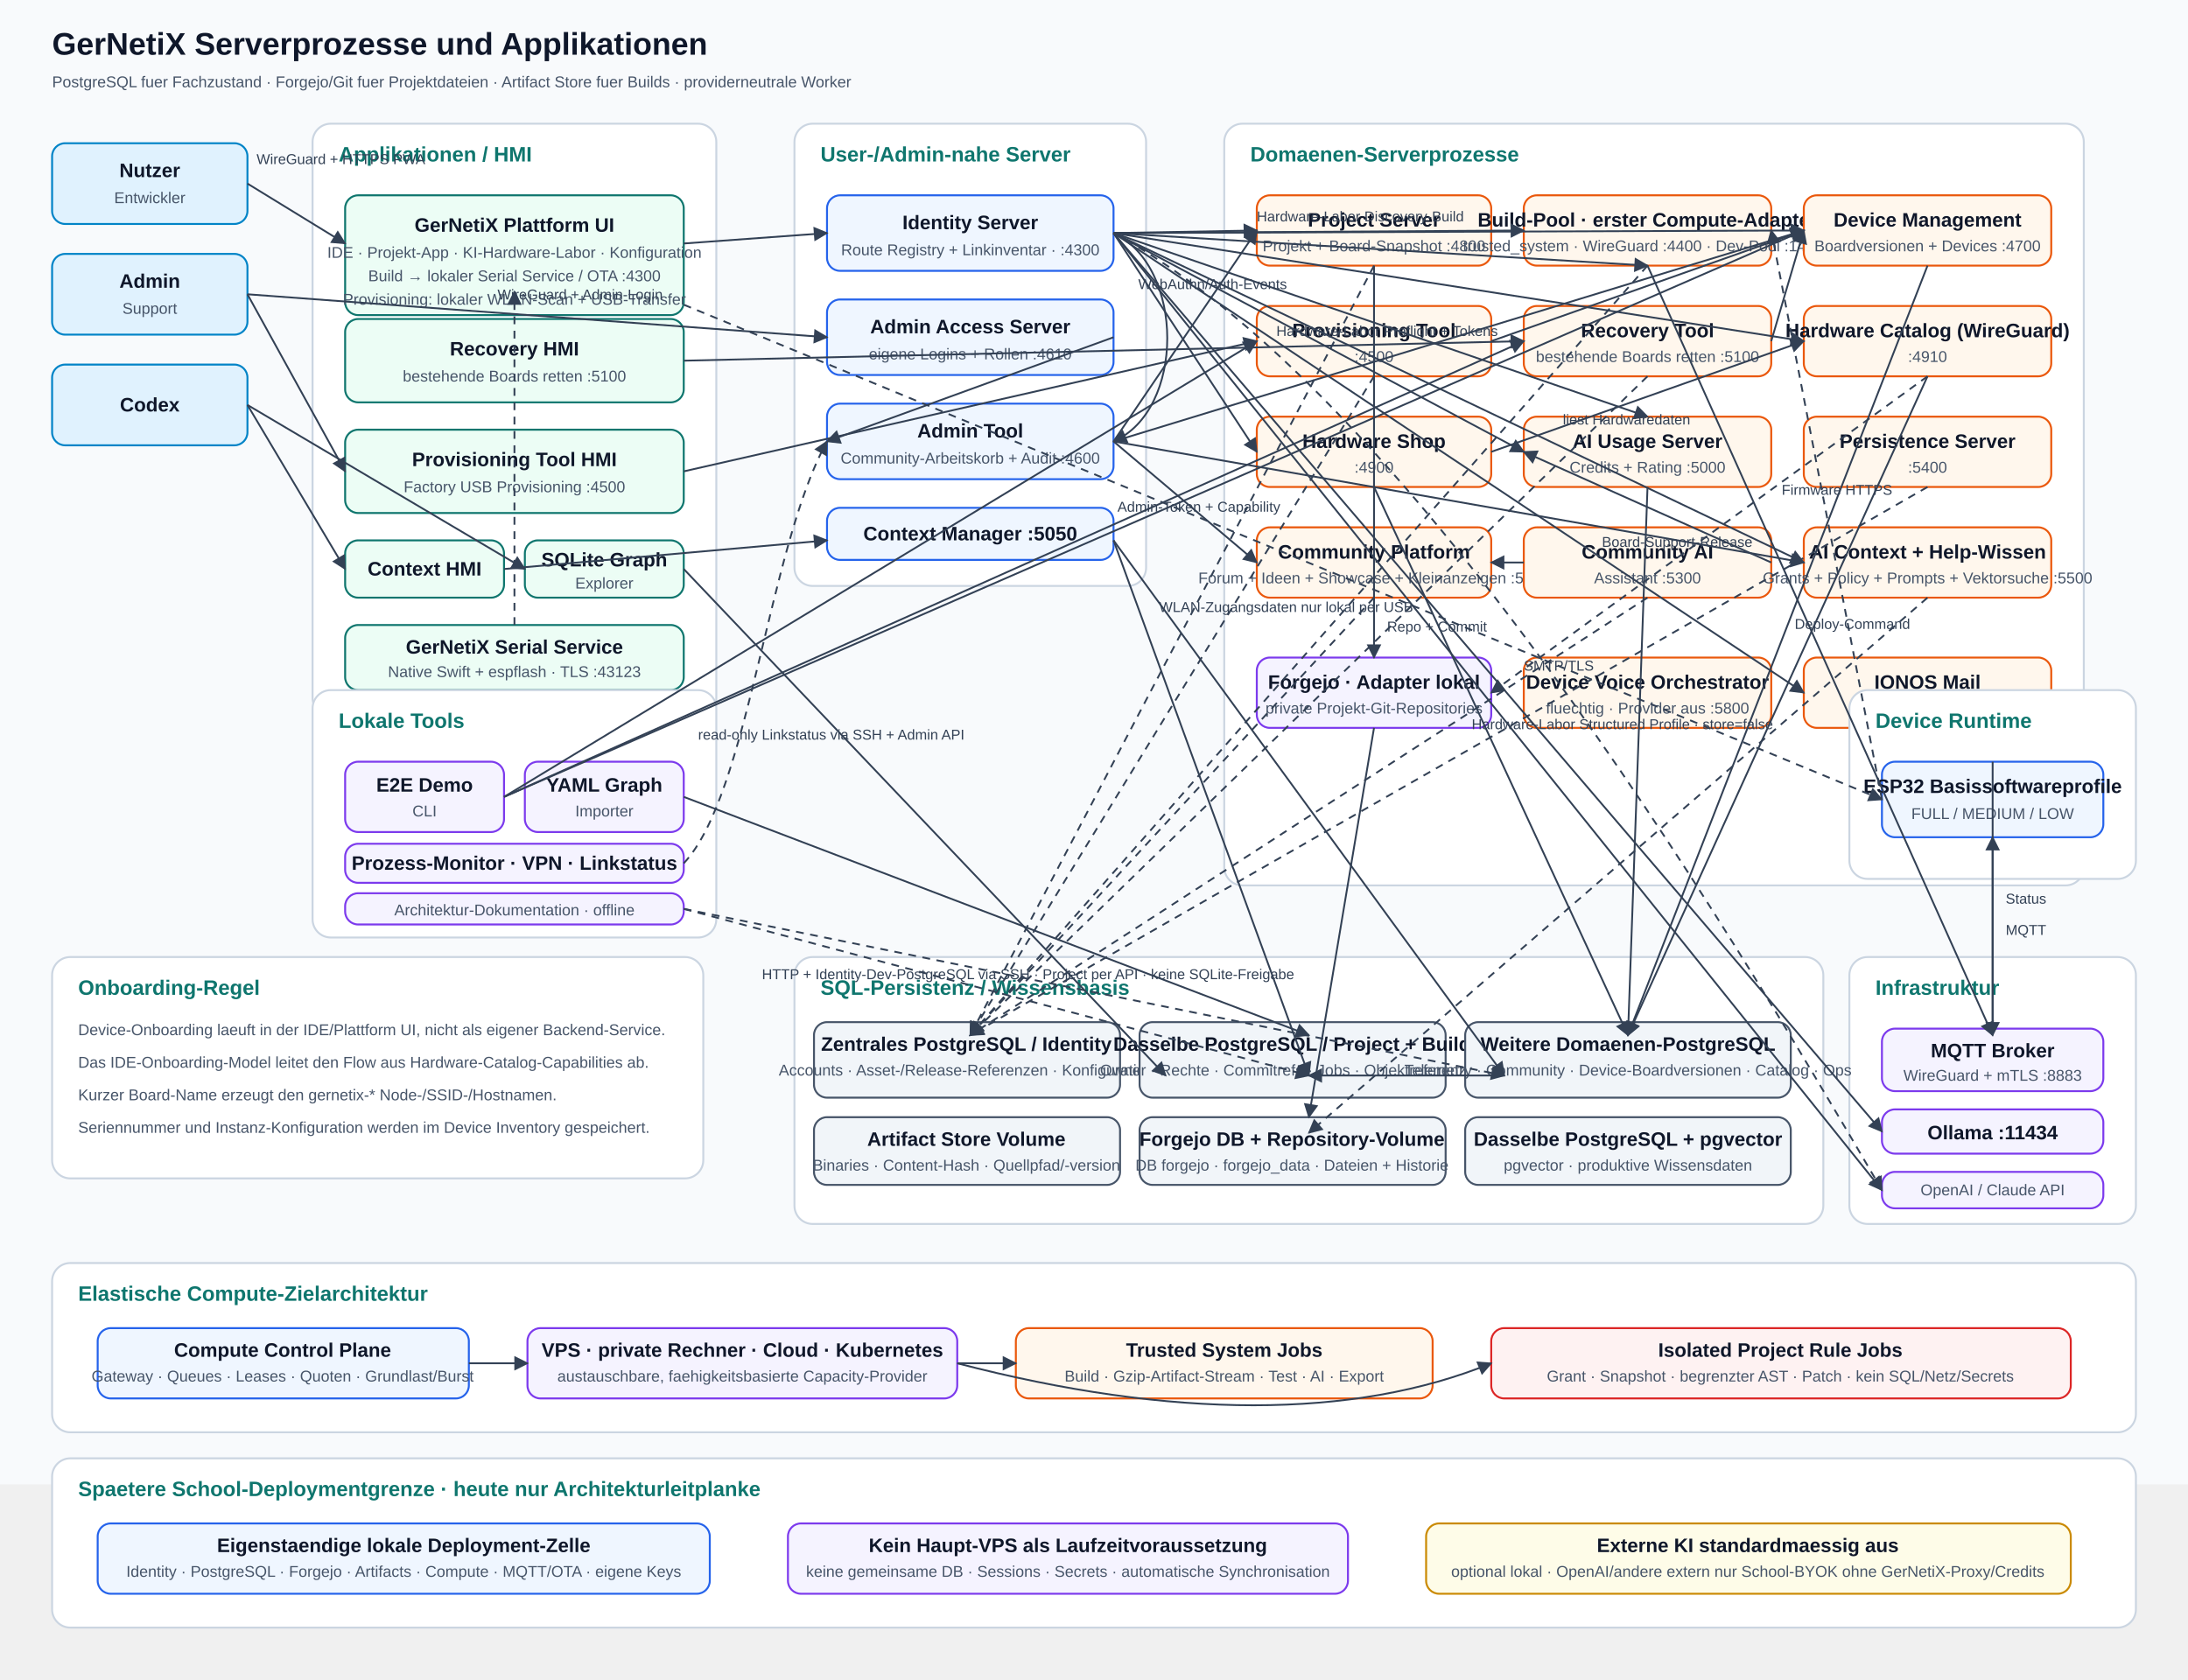
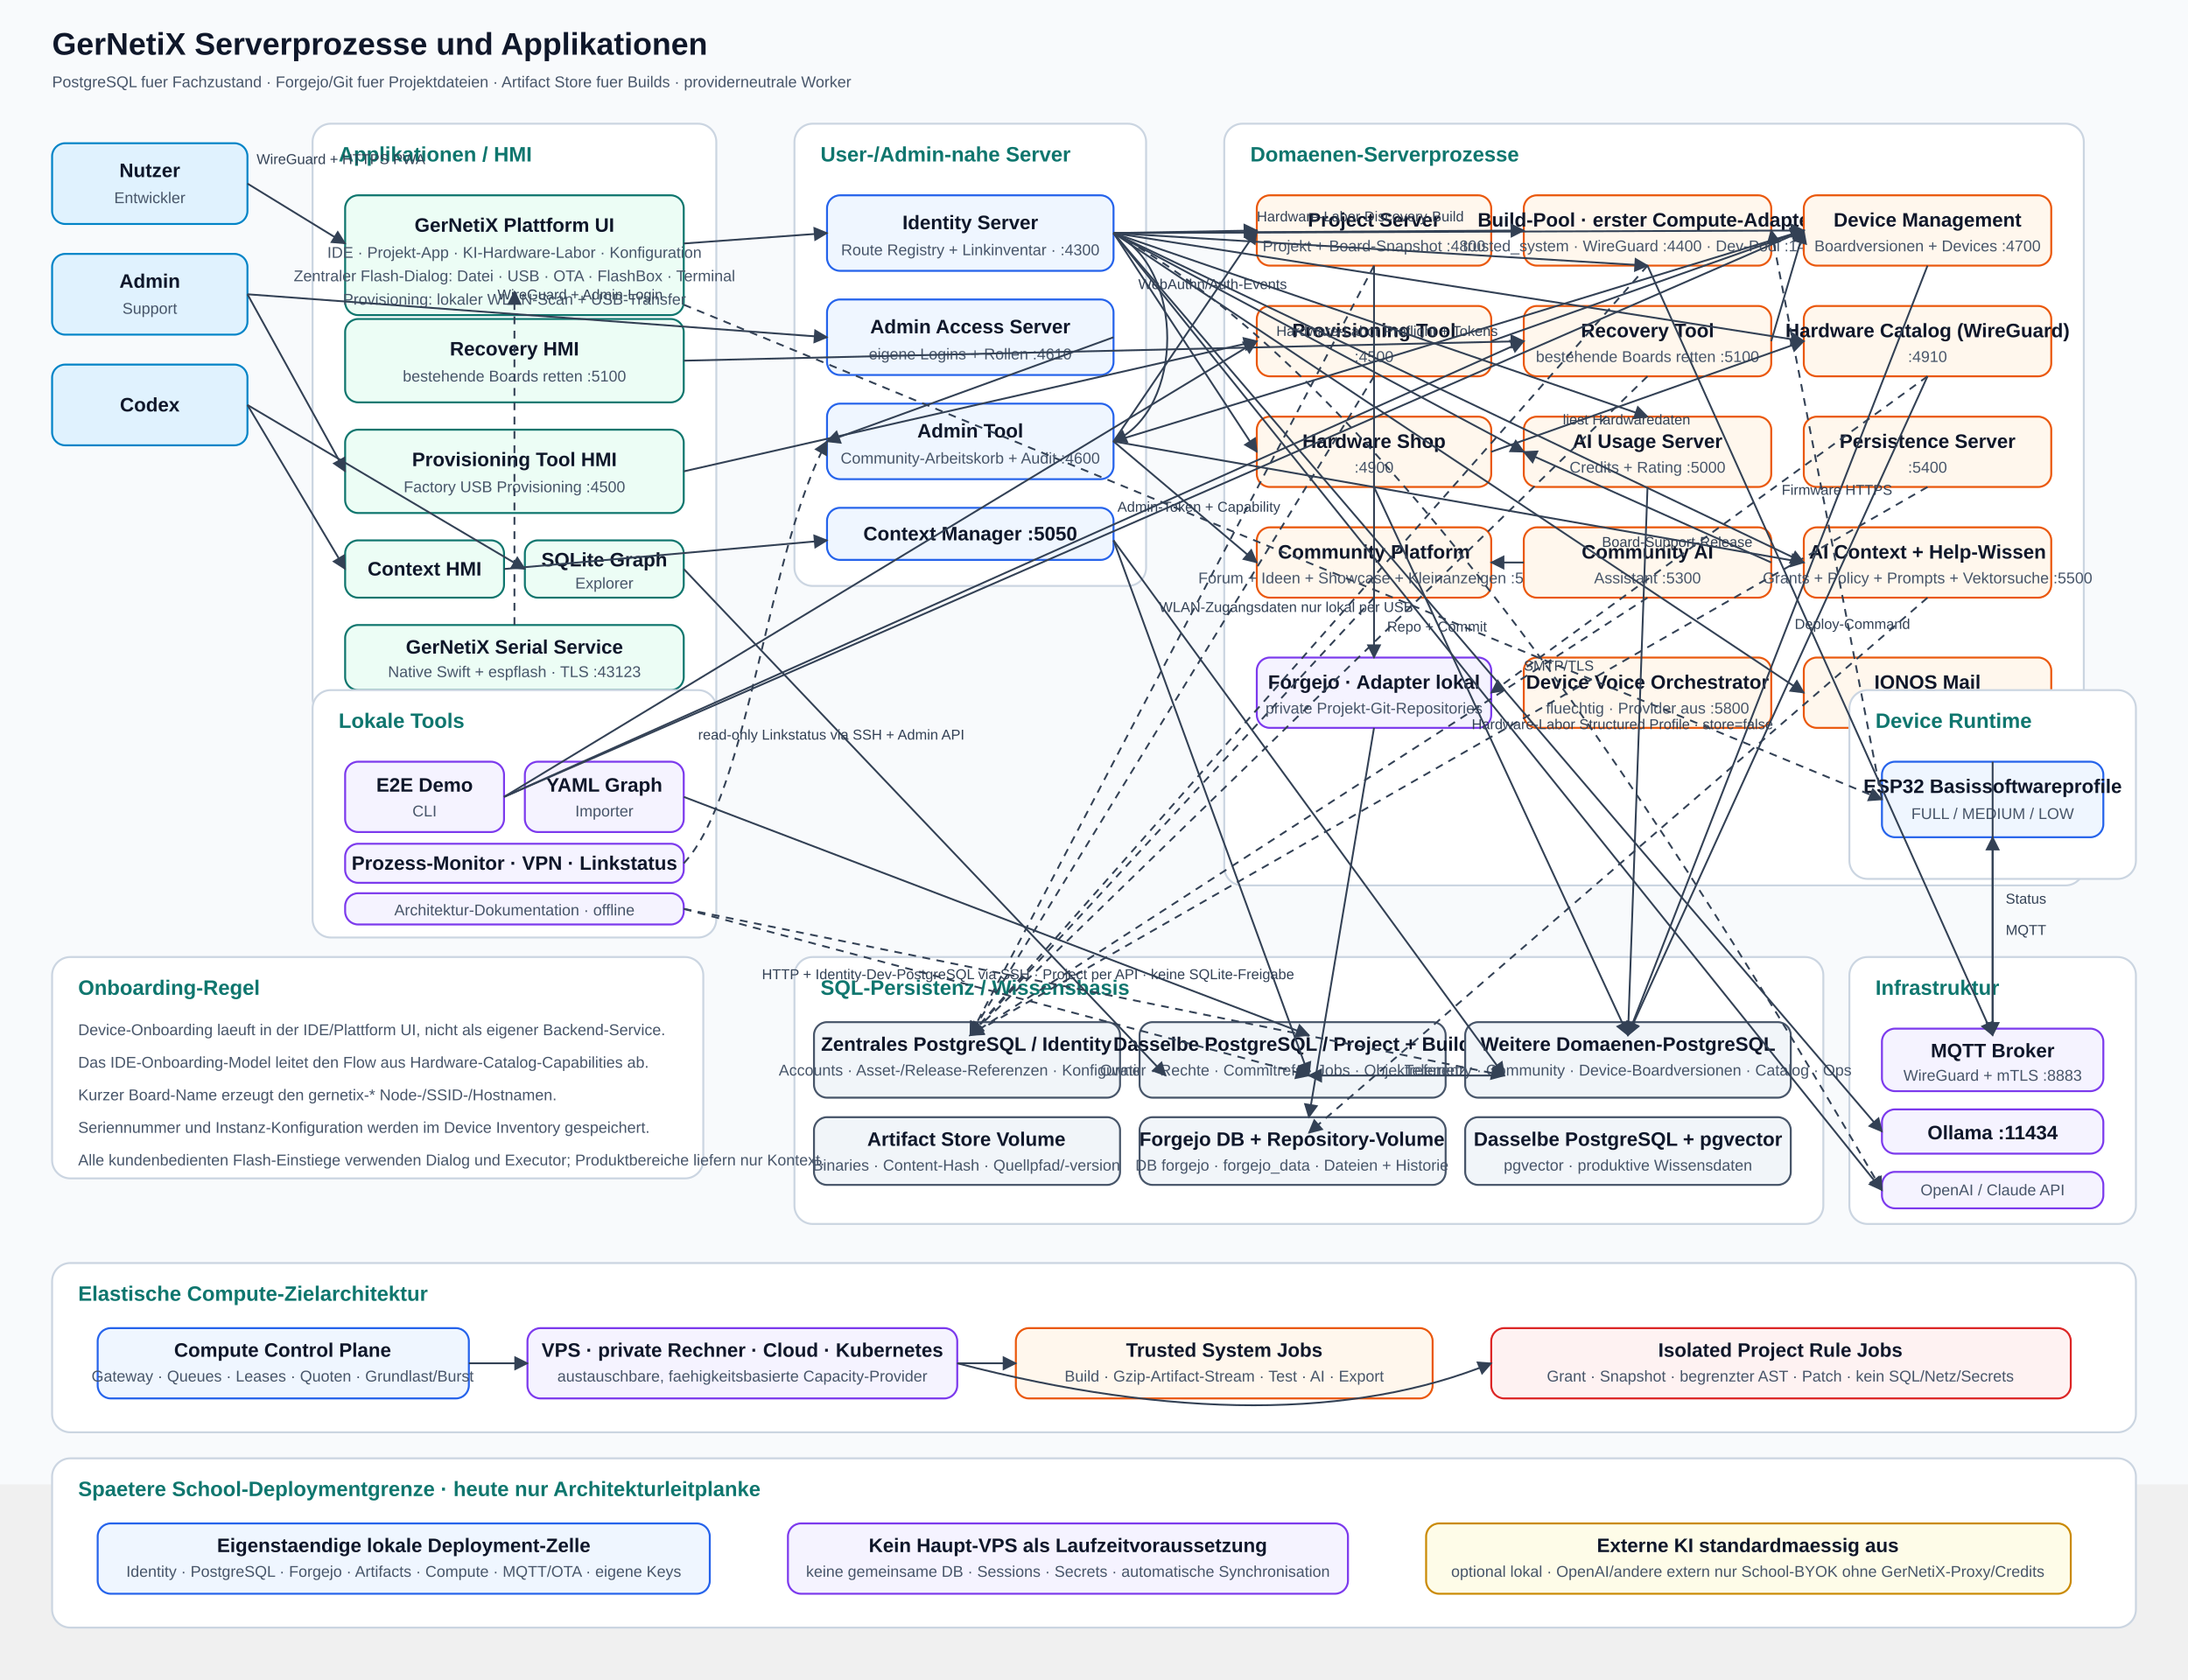
<svg xmlns="http://www.w3.org/2000/svg" width="1680" height="1290" viewBox="0 0 1680 1290" role="img" aria-labelledby="title desc">
  <defs>
    <marker id="arrow" viewBox="0 0 10 10" refX="9" refY="5" markerWidth="8" markerHeight="8" orient="auto-start-reverse">
      <path d="M 0 0 L 10 5 L 0 10 z" fill="#334155" />
    </marker>
    <style>
      .bg { fill: #f8fafc; }
      .cluster { fill: #ffffff; stroke: #cbd5e1; stroke-width: 1.5; rx: 14; }
      .clusterTitle { fill: #0f766e; font: 700 16px Segoe UI, Arial, sans-serif; }
      .node { fill: #ffffff; stroke: #94a3b8; stroke-width: 1.5; rx: 10; }
      .app { fill: #ecfdf5; stroke: #0f766e; }
      .edge { fill: #eff6ff; stroke: #2563eb; }
      .domain { fill: #fff7ed; stroke: #ea580c; }
      .tool { fill: #f5f3ff; stroke: #7c3aed; }
      .store { fill: #f1f5f9; stroke: #475569; }
      .actor { fill: #e0f2fe; stroke: #0284c7; }
      .titleText { fill: #0f172a; font: 700 15px Segoe UI, Arial, sans-serif; }
      .smallText { fill: #475569; font: 12px Segoe UI, Arial, sans-serif; }
      .label { fill: #334155; font: 11px Segoe UI, Arial, sans-serif; }
      .line { fill: none; stroke: #334155; stroke-width: 1.4; marker-end: url(#arrow); }
      .dashed { stroke-dasharray: 6 5; }
    </style>
  </defs>
  <rect class="bg" width="1680" height="1140" />
  <text x="40" y="42" class="titleText" style="font-size:24px">GerNetiX Serverprozesse und Applikationen</text>
  <text x="40" y="67" class="smallText">PostgreSQL fuer Fachzustand · Forgejo/Git fuer Projektdateien · Artifact Store fuer Builds · providerneutrale Worker</text>
  <g id="actors">
    <rect class="node actor" x="40" y="110" width="150" height="62" rx="10" />
    <text class="titleText" x="115" y="136" text-anchor="middle">Nutzer</text>
    <text class="smallText" x="115" y="156" text-anchor="middle">Entwickler</text>
    <rect class="node actor" x="40" y="195" width="150" height="62" rx="10" />
    <text class="titleText" x="115" y="221" text-anchor="middle">Admin</text>
    <text class="smallText" x="115" y="241" text-anchor="middle">Support</text>
    <rect class="node actor" x="40" y="280" width="150" height="62" rx="10" />
    <text class="titleText" x="115" y="316" text-anchor="middle">Codex</text>
  </g>
  <g id="applications">
    <rect class="cluster" x="240" y="95" width="310" height="455" rx="14" />
    <text class="clusterTitle" x="260" y="124">Applikationen / HMI</text>
    <rect class="node app" x="265" y="150" width="260" height="92" rx="10" />
    <text class="titleText" x="395" y="178" text-anchor="middle">GerNetiX Plattform UI</text>
    <text class="smallText" x="395" y="198" text-anchor="middle">IDE · Projekt-App · KI-Hardware-Labor · Konfiguration</text>
-     <text class="smallText" x="395" y="216" text-anchor="middle">Build → lokaler Serial Service / OTA :4300</text>
+     <text class="smallText" x="395" y="216" text-anchor="middle">Zentraler Flash-Dialog: Datei · USB · OTA · FlashBox · Terminal</text>
    <text class="smallText" x="395" y="234" text-anchor="middle">Provisioning: lokaler WLAN-Scan + USB-Transfer</text>
    <rect class="node app" x="265" y="245" width="260" height="64" rx="10" />
    <text class="titleText" x="395" y="273" text-anchor="middle">Recovery HMI</text>
    <text class="smallText" x="395" y="293" text-anchor="middle">bestehende Boards retten :5100</text>
    <rect class="node app" x="265" y="330" width="260" height="64" rx="10" />
    <text class="titleText" x="395" y="358" text-anchor="middle">Provisioning Tool HMI</text>
    <text class="smallText" x="395" y="378" text-anchor="middle">Factory USB Provisioning :4500</text>
    <rect class="node app" x="265" y="415" width="122" height="44" rx="10" />
    <text class="titleText" x="326" y="442" text-anchor="middle">Context HMI</text>
    <rect class="node app" x="403" y="415" width="122" height="44" rx="10" />
    <text class="titleText" x="464" y="435" text-anchor="middle">SQLite Graph</text>
    <text class="smallText" x="464" y="452" text-anchor="middle">Explorer</text>
    <rect class="node app" x="265" y="480" width="260" height="50" rx="10" />
    <text class="titleText" x="395" y="502" text-anchor="middle">GerNetiX Serial Service</text>
    <text class="smallText" x="395" y="520" text-anchor="middle">Native Swift + espflash · TLS :43123</text>
  </g>
  <g id="edgeServices">
    <rect class="cluster" x="610" y="95" width="270" height="355" rx="14" />
    <text class="clusterTitle" x="630" y="124">User-/Admin-nahe Server</text>
    <rect class="node edge" x="635" y="150" width="220" height="58" rx="10" />
    <text class="titleText" x="745" y="176" text-anchor="middle">Identity Server</text>
    <text class="smallText" x="745" y="196" text-anchor="middle">Route Registry + Linkinventar · :4300</text>
    <rect class="node edge" x="635" y="230" width="220" height="58" rx="10" />
    <text class="titleText" x="745" y="256" text-anchor="middle">Admin Access Server</text>
    <text class="smallText" x="745" y="276" text-anchor="middle">eigene Logins + Rollen :4610</text>
    <rect class="node edge" x="635" y="310" width="220" height="58" rx="10" />
    <text class="titleText" x="745" y="336" text-anchor="middle">Admin Tool</text>
    <text class="smallText" x="745" y="356" text-anchor="middle">Community-Arbeitskorb + Audit :4600</text>
    <rect class="node edge" x="635" y="390" width="220" height="40" rx="10" />
    <text class="titleText" x="745" y="415" text-anchor="middle">Context Manager :5050</text>
  </g>
  <g id="domainServices">
    <rect class="cluster" x="940" y="95" width="660" height="585" rx="14" />
    <text class="clusterTitle" x="960" y="124">Domaenen-Serverprozesse</text>
    <rect class="node domain" x="965" y="150" width="180" height="54" rx="10" />
    <text class="titleText" x="1055" y="174" text-anchor="middle">Project Server</text>
    <text class="smallText" x="1055" y="193" text-anchor="middle">Projekt + Board-Snapshot :4800</text>
    <rect class="node domain" x="1170" y="150" width="190" height="54" rx="10" />
    <text class="titleText" x="1265" y="174" text-anchor="middle">Build-Pool · erster Compute-Adapter</text>
    <text class="smallText" x="1265" y="193" text-anchor="middle">trusted_system · WireGuard :4400 · Dev-Pool :14400</text>
    <rect class="node domain" x="1385" y="150" width="190" height="54" rx="10" />
    <text class="titleText" x="1480" y="174" text-anchor="middle">Device Management</text>
    <text class="smallText" x="1480" y="193" text-anchor="middle">Boardversionen + Devices :4700</text>
    <rect class="node domain" x="965" y="235" width="180" height="54" rx="10" />
    <text class="titleText" x="1055" y="259" text-anchor="middle">Provisioning Tool</text>
    <text class="smallText" x="1055" y="278" text-anchor="middle">:4500</text>
    <rect class="node domain" x="1170" y="235" width="190" height="54" rx="10" />
    <text class="titleText" x="1265" y="259" text-anchor="middle">Recovery Tool</text>
    <text class="smallText" x="1265" y="278" text-anchor="middle">bestehende Boards retten :5100</text>
    <rect class="node domain" x="1385" y="235" width="190" height="54" rx="10" />
    <text class="titleText" x="1480" y="259" text-anchor="middle">Hardware Catalog (WireGuard)</text>
    <text class="smallText" x="1480" y="278" text-anchor="middle">:4910</text>
    <rect class="node domain" x="965" y="320" width="180" height="54" rx="10" />
    <text class="titleText" x="1055" y="344" text-anchor="middle">Hardware Shop</text>
    <text class="smallText" x="1055" y="363" text-anchor="middle">:4900</text>
    <rect class="node domain" x="1170" y="320" width="190" height="54" rx="10" />
    <text class="titleText" x="1265" y="344" text-anchor="middle">AI Usage Server</text>
    <text class="smallText" x="1265" y="363" text-anchor="middle">Credits + Rating :5000</text>
    <rect class="node domain" x="1385" y="320" width="190" height="54" rx="10" />
    <text class="titleText" x="1480" y="344" text-anchor="middle">Persistence Server</text>
    <text class="smallText" x="1480" y="363" text-anchor="middle">:5400</text>
    <rect class="node domain" x="965" y="405" width="180" height="54" rx="10" />
    <text class="titleText" x="1055" y="429" text-anchor="middle">Community Platform</text>
    <text class="smallText" x="1055" y="448" text-anchor="middle">Forum + Ideen + Showcase + Kleinanzeigen :5200</text>
    <rect class="node domain" x="1170" y="405" width="190" height="54" rx="10" />
    <text class="titleText" x="1265" y="429" text-anchor="middle">Community AI</text>
    <text class="smallText" x="1265" y="448" text-anchor="middle">Assistant :5300</text>
    <rect class="node domain" x="1385" y="405" width="190" height="54" rx="10" />
    <text class="titleText" x="1480" y="429" text-anchor="middle">AI Context + Help-Wissen</text>
    <text class="smallText" x="1480" y="448" text-anchor="middle">Grants + Policy + Prompts + Vektorsuche :5500</text>
    <rect class="node domain" x="1385" y="505" width="190" height="54" rx="10" />
    <text class="titleText" x="1480" y="529" text-anchor="middle">IONOS Mail</text>
    <text class="smallText" x="1480" y="548" text-anchor="middle">SMTP/TLS</text>
    <rect class="node tool" x="965" y="505" width="180" height="54" rx="10" />
    <text class="titleText" x="1055" y="529" text-anchor="middle">Forgejo · Adapter lokal</text>
    <text class="smallText" x="1055" y="548" text-anchor="middle">private Projekt-Git-Repositories</text>
    <rect class="node domain" x="1170" y="505" width="190" height="54" rx="10" />
    <text class="titleText" x="1265" y="529" text-anchor="middle">Device Voice Orchestrator</text>
    <text class="smallText" x="1265" y="548" text-anchor="middle">fluechtig · Provider aus :5800</text>
  </g>
  <g id="tools">
    <rect class="cluster" x="240" y="530" width="310" height="190" rx="14" />
    <text class="clusterTitle" x="260" y="559">Lokale Tools</text>
    <rect class="node tool" x="265" y="585" width="122" height="54" rx="10" />
    <text class="titleText" x="326" y="608" text-anchor="middle">E2E Demo</text>
    <text class="smallText" x="326" y="627" text-anchor="middle">CLI</text>
    <rect class="node tool" x="403" y="585" width="122" height="54" rx="10" />
    <text class="titleText" x="464" y="608" text-anchor="middle">YAML Graph</text>
    <text class="smallText" x="464" y="627" text-anchor="middle">Importer</text>
    <rect class="node tool" x="265" y="648" width="260" height="30" rx="10" />
    <text class="titleText" x="395" y="668" text-anchor="middle">Prozess-Monitor · VPN · Linkstatus</text>
    <rect class="node tool" x="265" y="686" width="260" height="24" rx="10" />
    <text class="smallText" x="395" y="703" text-anchor="middle">Architektur-Dokumentation · offline</text>
  </g>
  <g id="deviceRuntime">
    <rect class="cluster" x="1420" y="530" width="220" height="145" rx="14" />
    <text class="clusterTitle" x="1440" y="559">Device Runtime</text>
    <rect class="node edge" x="1445" y="585" width="170" height="58" rx="10" />
    <text class="titleText" x="1530" y="609" text-anchor="middle">ESP32 Basissoftwareprofile</text>
    <text class="smallText" x="1530" y="629" text-anchor="middle">FULL / MEDIUM / LOW</text>
  </g>
  <g id="platformInfrastructure">
    <rect class="cluster" x="1420" y="735" width="220" height="205" rx="14" />
    <text class="clusterTitle" x="1440" y="764">Infrastruktur</text>
    <rect class="node tool" x="1445" y="790" width="170" height="48" rx="10" />
    <text class="titleText" x="1530" y="812" text-anchor="middle">MQTT Broker</text>
    <text class="smallText" x="1530" y="830" text-anchor="middle">WireGuard + mTLS :8883</text>
    <rect class="node tool" x="1445" y="852" width="170" height="34" rx="10" />
    <text class="titleText" x="1530" y="875" text-anchor="middle">Ollama :11434</text>
    <rect class="node tool" x="1445" y="900" width="170" height="28" rx="10" />
    <text class="smallText" x="1530" y="918" text-anchor="middle">OpenAI / Claude API</text>
  </g>
  <g id="storage">
    <rect class="cluster" x="610" y="735" width="790" height="205" rx="14" />
    <text class="clusterTitle" x="630" y="764">SQL-Persistenz / Wissensbasis</text>
    <rect class="node store" x="625" y="785" width="235" height="58" rx="10" />
    <text class="titleText" x="742" y="807" text-anchor="middle">Zentrales PostgreSQL / Identity</text>
    <text class="smallText" x="742" y="826" text-anchor="middle">Accounts · Asset-/Release-Referenzen · Konfiguration</text>
    <rect class="node store" x="875" y="785" width="235" height="58" rx="10" />
    <text class="titleText" x="992" y="807" text-anchor="middle">Dasselbe PostgreSQL / Project + Build</text>
    <text class="smallText" x="992" y="826" text-anchor="middle">Owner · Rechte · Commitrefs · Jobs · Objektreferenzen</text>
    <rect class="node store" x="1125" y="785" width="250" height="58" rx="10" />
    <text class="titleText" x="1250" y="807" text-anchor="middle">Weitere Domaenen-PostgreSQL</text>
    <text class="smallText" x="1250" y="826" text-anchor="middle">Telemetry · Community · Device-Boardversionen · Catalog · Ops</text>
    <rect class="node store" x="625" y="858" width="235" height="52" rx="10" />
    <text class="titleText" x="742" y="880" text-anchor="middle">Artifact Store Volume</text>
    <text class="smallText" x="742" y="899" text-anchor="middle">Binaries · Content-Hash · Quellpfad/-version</text>
    <rect class="node store" x="875" y="858" width="235" height="52" rx="10" />
    <text class="titleText" x="992" y="880" text-anchor="middle">Forgejo DB + Repository-Volume</text>
    <text class="smallText" x="992" y="899" text-anchor="middle">DB forgejo · forgejo_data · Dateien + Historie</text>
    <rect class="node store" x="1125" y="858" width="250" height="52" rx="10" />
    <text class="titleText" x="1250" y="880" text-anchor="middle">Dasselbe PostgreSQL + pgvector</text>
    <text class="smallText" x="1250" y="899" text-anchor="middle">pgvector · produktive Wissensdaten</text>
  </g>
  <path class="line" d="M 190 141 L 265 187" />
  <text class="label" x="197" y="126">WireGuard + HTTPS PWA</text>
  <path class="line" d="M 190 226 L 265 362" />
  <path class="line" d="M 190 226 L 635 259" />
  <text class="label" x="382" y="230">WireGuard + Admin-Login</text>
  <path class="line" d="M 190 311 L 265 437" />
  <path class="line" d="M 190 311 L 403 437" />
  <path class="line" d="M 525 187 L 635 179" />
  <path class="line dashed" d="M 525 234 L 1445 614" />
  <text class="label" x="890" y="470">WLAN-Zugangsdaten nur lokal per USB</text>
  <path class="line dashed" d="M 395 480 L 395 224" />
  <path class="line" d="M 525 277 L 1170 262" />
  <path class="line" d="M 525 362 L 965 262" />
  <path class="line" d="M 387 437 L 635 415" />
  <path class="line" d="M 525 437 L 895 826" />
  <path class="line" d="M 855 179 L 965 177" />
  <path class="line" d="M 855 179 L 1170 177" />
  <path class="line" d="M 855 179 L 1385 177" />
  <path class="line" d="M 855 179 L 1385 262" />
  <path class="line" d="M 855 179 L 965 347" />
  <path class="line" d="M 855 179 L 1170 347" />
  <path class="line" d="M 855 179 L 1385 432" />
  <path class="line" d="M 855 179 L 1385 532" />
  <text class="label" x="1170" y="515">SMTP/TLS</text>
  <path class="line" d="M 855 179 C 910 205, 910 315, 855 339" />
  <text class="label" x="874" y="222">WebAuthn/Auth-Events</text>
  <path class="line" d="M 855 179 L 1445 869" />
  <path class="line" d="M 855 179 L 1445 914" />
  <path class="line" d="M 855 259 L 635 339" />
  <path class="line dashed" d="M 525 663 C 575 610, 590 420, 635 339" />
  <text class="label" x="536" y="568">read-only Linkstatus via SSH + Admin API</text>
  <path class="line" d="M 855 339 L 1385 177" />
  <path class="line" d="M 855 339 L 965 177" />
  <path class="line" d="M 855 339 L 965 432" />
  <text class="label" x="858" y="393">Admin-Token + Capability</text>
  <path class="line" d="M 855 339 L 1385 432" />
  <path class="line" d="M 855 415 L 1155 826" />
  <path class="line" d="M 855 415 L 1005 826" />
  <path class="line" d="M 1055 204 L 1055 505" />
  <text class="label" x="1065" y="485">Repo + Commit</text>
  <path class="line" d="M 1055 559 L 1005 858" />
  <path class="line dashed" d="M 1480 289 L 1145 532" />
  <text class="label" x="1230" y="420">Board-Support-Release</text>
  <path class="line" d="M 1145 347 L 1385 262" />
  <text class="label" x="1200" y="326">liest Hardwaredaten</text>
  <path class="line" d="M 1145 262 L 1385 177" />
  <path class="line" d="M 1360 262 L 1385 177" />
  <path class="line" d="M 855 179 L 1265 204" />
  <text class="label" x="965" y="170">Hardware-Labor Discovery-Build</text>
  <path class="line" d="M 855 179 L 1265 320" />
  <text class="label" x="980" y="258">Hardware-Labor Preflight + Tokens</text>
  <path class="line dashed" d="M 855 179 C 1080 300, 1320 700, 1445 914" />
  <text class="label" x="1130" y="560">Hardware-Labor Structured Profile · store=false</text>
  <path class="line" d="M 1360 432 L 1170 347" />
  <path class="line" d="M 1170 432 L 1145 432" />
  <path class="line" d="M 1265 204 L 1530 795" />
  <text class="label" x="1378" y="483">Deploy-Command</text>
  <path class="line" d="M 1530 795 L 1530 643" />
  <text class="label" x="1540" y="718">MQTT</text>
  <path class="line" d="M 1530 585 L 1530 795" />
  <text class="label" x="1540" y="694">Status</text>
  <path class="line dashed" d="M 1445 614 L 1360 177" />
  <text class="label" x="1368" y="380">Firmware HTTPS</text>
  <path class="line dashed" d="M 1055 204 L 745 795" />
  <path class="line dashed" d="M 1265 204 L 745 795" />
  <path class="line" d="M 1480 204 L 1250 795" />
  <path class="line dashed" d="M 1055 289 L 745 795" />
  <path class="line dashed" d="M 1265 289 L 745 795" />
  <path class="line" d="M 1480 289 L 1250 795" />
  <path class="line" d="M 1055 374 L 1250 795" />
  <path class="line" d="M 1265 374 L 1250 795" />
  <path class="line dashed" d="M 1480 374 L 745 795" />
  <path class="line dashed" d="M 1055 459 L 745 795" />
  <path class="line dashed" d="M 1265 459 L 745 795" />
  <path class="line dashed" d="M 1480 459 L 1005 870" />
  <path class="line" d="M 387 612 L 965 262" />
  <path class="line" d="M 387 612 L 1170 262" />
  <path class="line" d="M 387 612 L 1385 177" />
  <path class="line" d="M 525 612 L 1005 795" />
  <path class="line dashed" d="M 525 698 L 1005 826" />
  <path class="line dashed" d="M 525 698 L 1155 826" />
  <text class="label" x="585" y="752">HTTP + Identity-Dev-PostgreSQL via SSH · Project per API · keine SQLite-Freigabe</text>
  <path class="line" d="M 1155 826 L 1005 826" />
  <g id="legend">
    <rect class="cluster" x="40" y="735" width="500" height="170" rx="14" />
    <text class="clusterTitle" x="60" y="764">Onboarding-Regel</text>
    <text class="smallText" x="60" y="795">Device-Onboarding laeuft in der IDE/Plattform UI, nicht als eigener Backend-Service.</text>
    <text class="smallText" x="60" y="820">Das IDE-Onboarding-Model leitet den Flow aus Hardware-Catalog-Capabilities ab.</text>
    <text class="smallText" x="60" y="845">Kurzer Board-Name erzeugt den gernetix-* Node-/SSID-/Hostnamen.</text>
    <text class="smallText" x="60" y="870">Seriennummer und Instanz-Konfiguration werden im Device Inventory gespeichert.</text>
+     <text class="smallText" x="60" y="895">Alle kundenbedienten Flash-Einstiege verwenden Dialog und Executor; Produktbereiche liefern nur Kontext.</text>
  </g>
  <g id="elasticComputeTarget">
    <rect class="cluster" x="40" y="970" width="1600" height="130" rx="14" />
    <text class="clusterTitle" x="60" y="999">Elastische Compute-Zielarchitektur</text>
    <rect class="node edge" x="75" y="1020" width="285" height="54" rx="10" />
    <text class="titleText" x="217" y="1042" text-anchor="middle">Compute Control Plane</text>
    <text class="smallText" x="217" y="1061" text-anchor="middle">Gateway · Queues · Leases · Quoten · Grundlast/Burst</text>
    <rect class="node tool" x="405" y="1020" width="330" height="54" rx="10" />
    <text class="titleText" x="570" y="1042" text-anchor="middle">VPS · private Rechner · Cloud · Kubernetes</text>
    <text class="smallText" x="570" y="1061" text-anchor="middle">austauschbare, faehigkeitsbasierte Capacity-Provider</text>
    <rect class="node domain" x="780" y="1020" width="320" height="54" rx="10" />
    <text class="titleText" x="940" y="1042" text-anchor="middle">Trusted System Jobs</text>
    <text class="smallText" x="940" y="1061" text-anchor="middle">Build · Gzip-Artifact-Stream · Test · AI · Export</text>
    <rect class="node" x="1145" y="1020" width="445" height="54" rx="10" style="fill:#fef2f2;stroke:#dc2626" />
    <text class="titleText" x="1367" y="1042" text-anchor="middle">Isolated Project Rule Jobs</text>
    <text class="smallText" x="1367" y="1061" text-anchor="middle">Grant · Snapshot · begrenzter AST · Patch · kein SQL/Netz/Secrets</text>
    <path class="line" d="M 360 1047 L 405 1047" />
    <path class="line" d="M 735 1047 L 780 1047" />
    <path class="line" d="M 735 1047 C 900 1090, 1040 1090, 1145 1047" />
  </g>
  <g id="schoolDeploymentBoundary">
    <rect class="cluster" x="40" y="1120" width="1600" height="130" rx="14" />
    <text class="clusterTitle" x="60" y="1149">Spaetere School-Deploymentgrenze · heute nur Architekturleitplanke</text>
    <rect class="node edge" x="75" y="1170" width="470" height="54" rx="10" />
    <text class="titleText" x="310" y="1192" text-anchor="middle">Eigenstaendige lokale Deployment-Zelle</text>
    <text class="smallText" x="310" y="1211" text-anchor="middle">Identity · PostgreSQL · Forgejo · Artifacts · Compute · MQTT/OTA · eigene Keys</text>
    <rect class="node tool" x="605" y="1170" width="430" height="54" rx="10" />
    <text class="titleText" x="820" y="1192" text-anchor="middle">Kein Haupt-VPS als Laufzeitvoraussetzung</text>
    <text class="smallText" x="820" y="1211" text-anchor="middle">keine gemeinsame DB · Sessions · Secrets · automatische Synchronisation</text>
    <rect class="node" x="1095" y="1170" width="495" height="54" rx="10" style="fill:#fefce8;stroke:#ca8a04" />
    <text class="titleText" x="1342" y="1192" text-anchor="middle">Externe KI standardmaessig aus</text>
    <text class="smallText" x="1342" y="1211" text-anchor="middle">optional lokal · OpenAI/andere extern nur School-BYOK ohne GerNetiX-Proxy/Credits</text>
  </g>
</svg>
